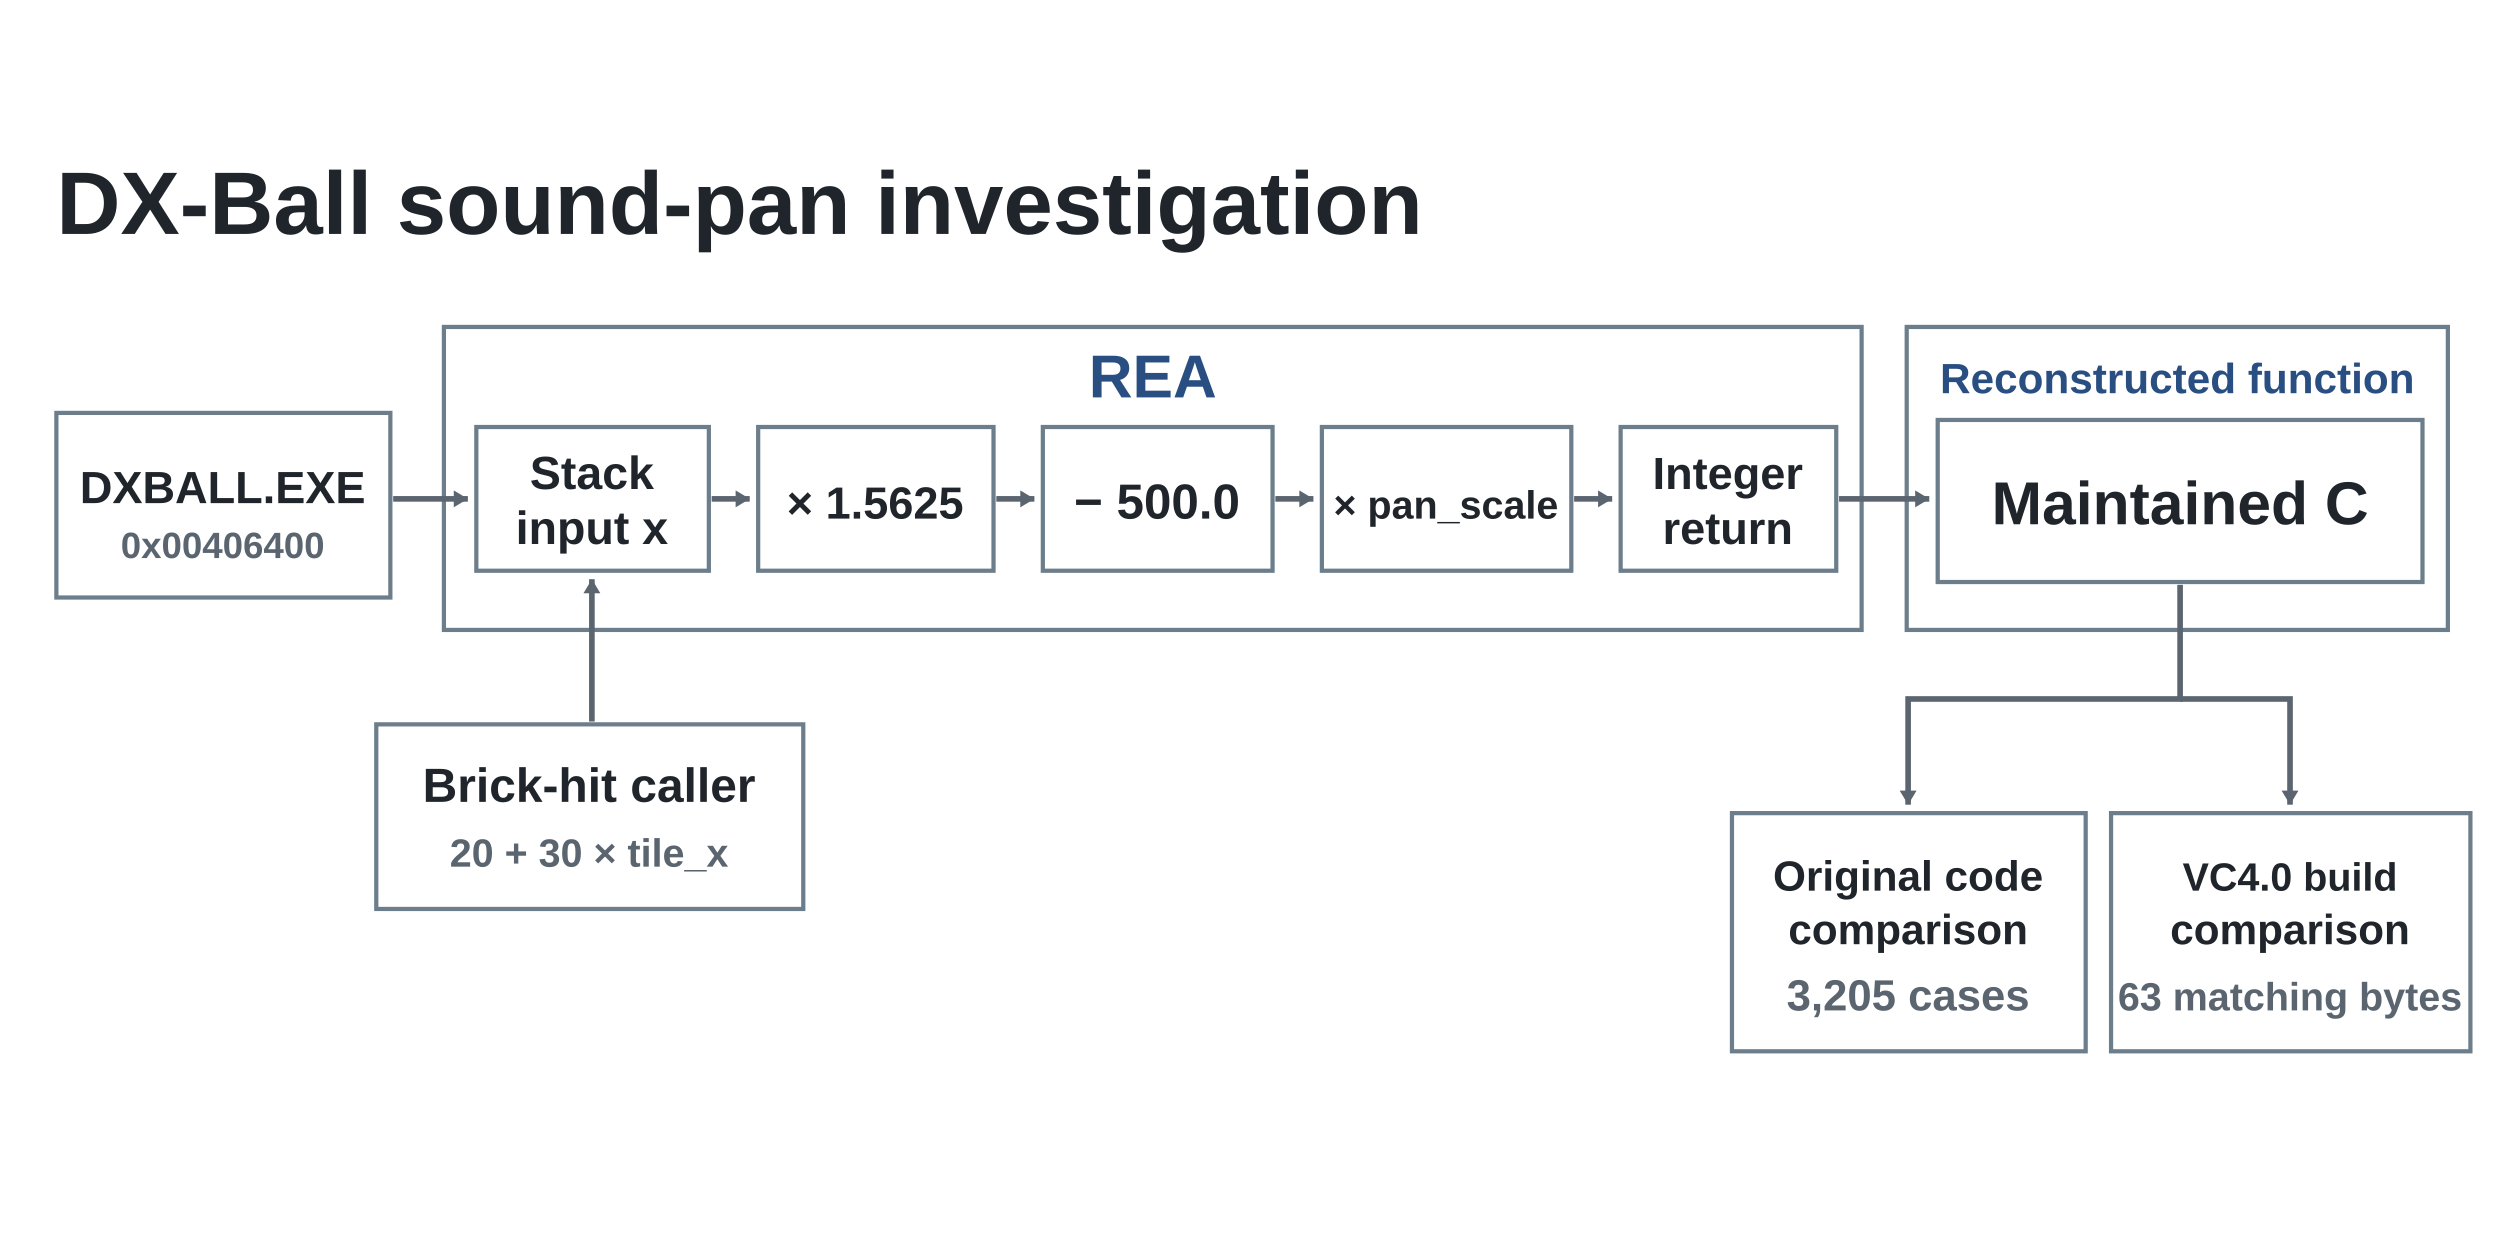
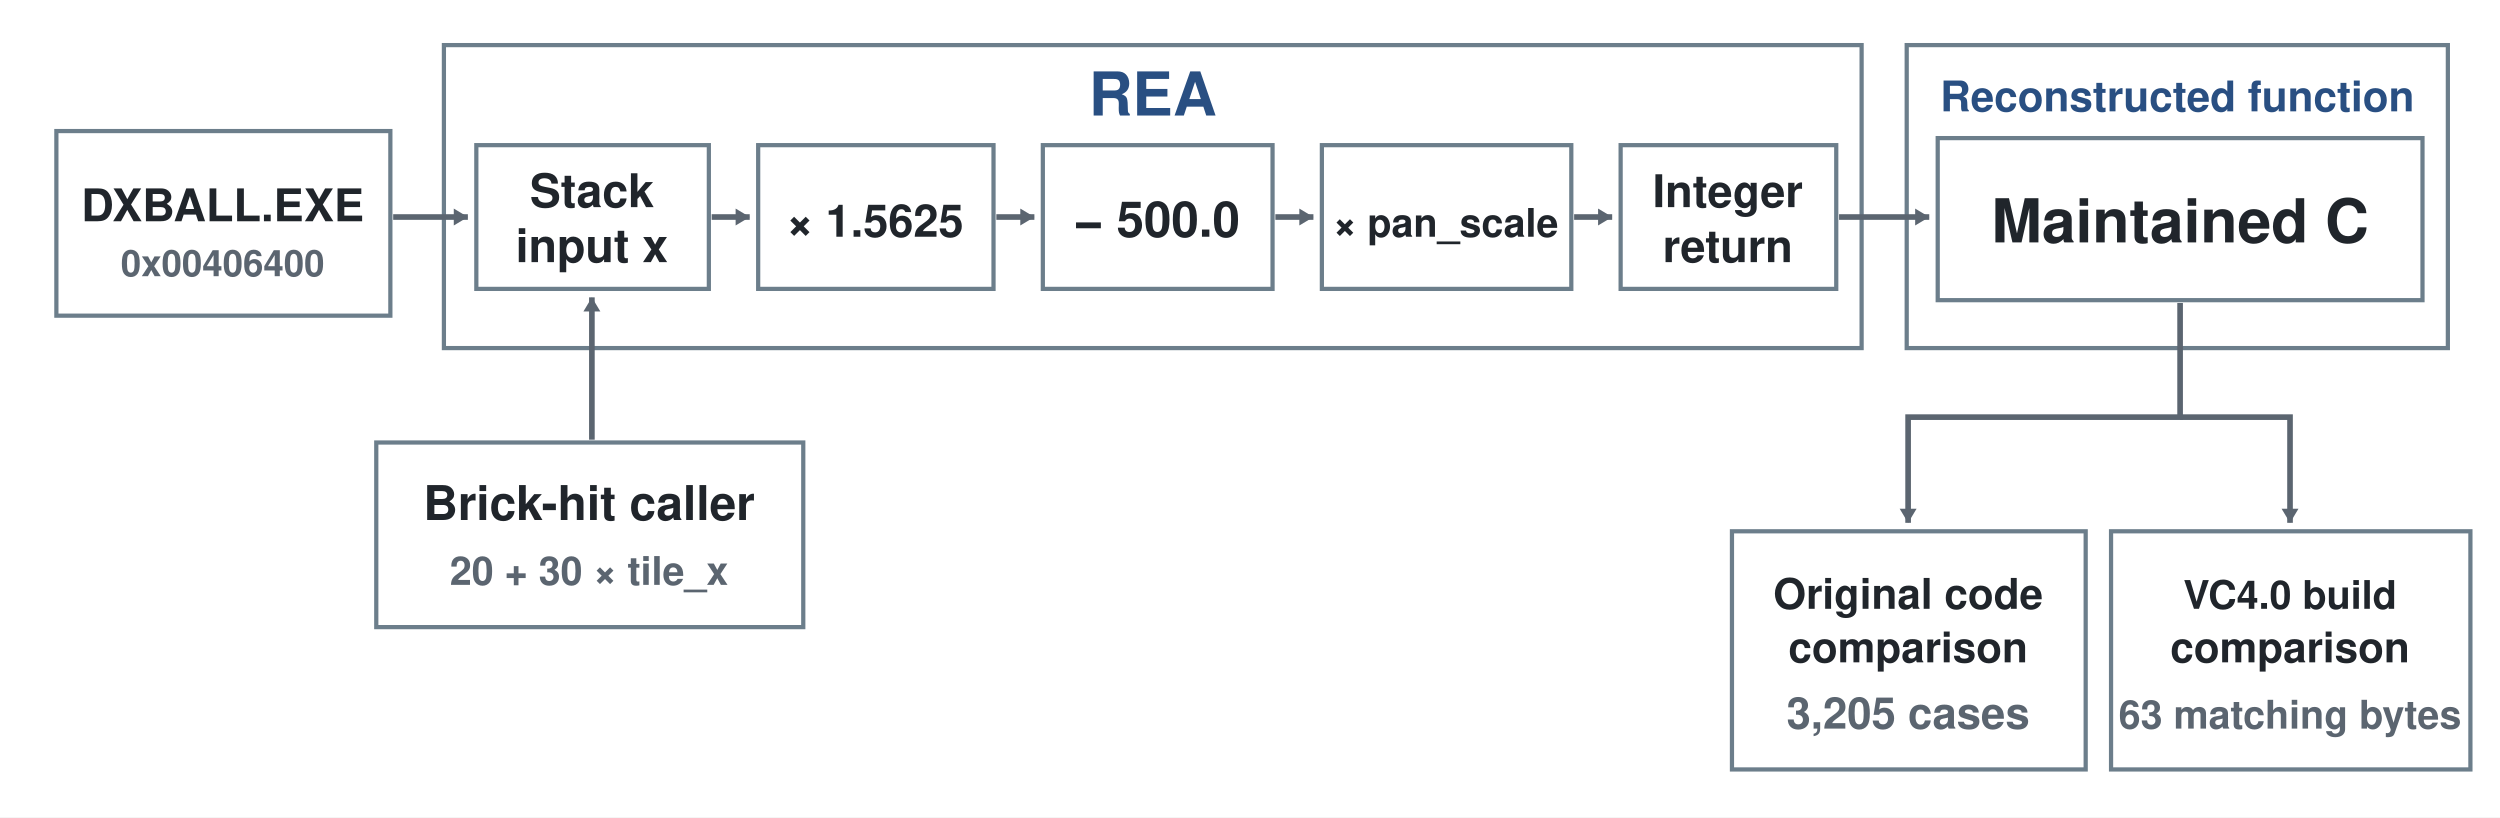
- <svg xmlns="http://www.w3.org/2000/svg" width="1774" height="887" viewBox="0 0 1774 887" role="img" aria-labelledby="title desc">
+ <svg xmlns="http://www.w3.org/2000/svg" width="1774" height="580" viewBox="0 200 1774 580" role="img" aria-labelledby="title desc">
  <defs>
    <marker id="arrow" markerWidth="14" markerHeight="14" refX="11" refY="7" orient="auto" markerUnits="userSpaceOnUse">
      <path d="M1 1 L11 7 L1 13 Z" fill="#5b6570" />
    </marker>
  </defs>
  <style>
@media (prefers-color-scheme: dark){
svg{background-color:#181825}
[fill="#20252b"]{fill:#cdd6f4}
[fill="#294f82"]{fill:#89b4fa}
[fill="#5b6570"]{fill:#a6adc8}
[stroke="#5b6570"]{stroke:#a6adc8}
[stroke="#6c7e8b"]{stroke:#7f849c}
[fill="#ffffff"]{fill:#181825}
}
</style>
-   <rect width="1774" height="887" fill="#ffffff" />
-   <g font-family="Arial, Helvetica, sans-serif" fill="#20252b">
-     <text x="40" y="166" font-size="63" font-weight="700">DX-Ball sound-pan investigation</text>
+   <rect y="200" width="1774" height="580" fill="#ffffff" />
+   <g font-family="-apple-system, BlinkMacSystemFont, &quot;Segoe UI&quot;, Helvetica, Arial, sans-serif" fill="#20252b">
    <g fill="none" stroke="#6c7e8b" stroke-width="3">
      <rect x="40" y="293" width="237" height="131" />
      <rect x="315" y="232" width="1006" height="215" />
      <rect x="1353" y="232" width="384" height="215" />
      <rect x="338" y="303" width="165" height="102" />
      <rect x="538" y="303" width="167" height="102" />
      <rect x="740" y="303" width="163" height="102" />
      <rect x="938" y="303" width="177" height="102" />
      <rect x="1150" y="303" width="153" height="102" />
      <rect x="1375" y="298" width="344" height="115" />
      <rect x="267" y="514" width="303" height="131" />
      <rect x="1229" y="577" width="251" height="169" />
      <rect x="1498" y="577" width="255" height="169" />
    </g>
    <g text-anchor="middle" font-weight="700">
      <text x="158" y="357" font-size="32">DXBALL.EXE</text>
      <text x="158" y="396" font-size="26" fill="#5b6570">0x00406400</text>
      <text x="818" y="282" font-size="43" fill="#294f82">REA</text>
      <text x="420" y="347" font-size="33">Stack</text>
      <text x="420" y="386" font-size="33">input x</text>
      <text x="621" y="368" font-size="32">× 1.5625</text>
      <text x="821" y="368" font-size="35">− 500.0</text>
      <text x="1026" y="368" font-size="28">× pan_scale</text>
      <text x="1226" y="347" font-size="32">Integer</text>
      <text x="1226" y="386" font-size="32">return</text>
      <text x="1545" y="279" font-size="30" fill="#294f82">Reconstructed function</text>
      <text x="1547" y="372" font-size="43">Maintained C</text>
      <text x="418" y="569" font-size="34">Brick-hit caller</text>
      <text x="418" y="615" font-size="28" fill="#5b6570">20 + 30 × tile_x</text>
      <text x="1354" y="632" font-size="30">Original code</text>
      <text x="1354" y="670" font-size="30">comparison</text>
      <text x="1354" y="717" font-size="31" fill="#5b6570">3,205 cases</text>
      <text x="1625" y="632" font-size="28">VC4.0 build</text>
      <text x="1625" y="670" font-size="30">comparison</text>
      <text x="1625" y="717" font-size="28" fill="#5b6570">63 matching bytes</text>
    </g>
  </g>
  <g fill="none" stroke="#5b6570" stroke-width="4" marker-end="url(#arrow)">
    <path d="M279 354 H332" />
    <path d="M505 354 H532" />
    <path d="M707 354 H734" />
    <path d="M905 354 H932" />
    <path d="M1117 354 H1144" />
    <path d="M1305 354 H1369" />
    <path d="M420 512 V411" />
    <path d="M1547 415 V496 H1354 V571" />
    <path d="M1547 496 H1625 V571" />
  </g>
</svg>
